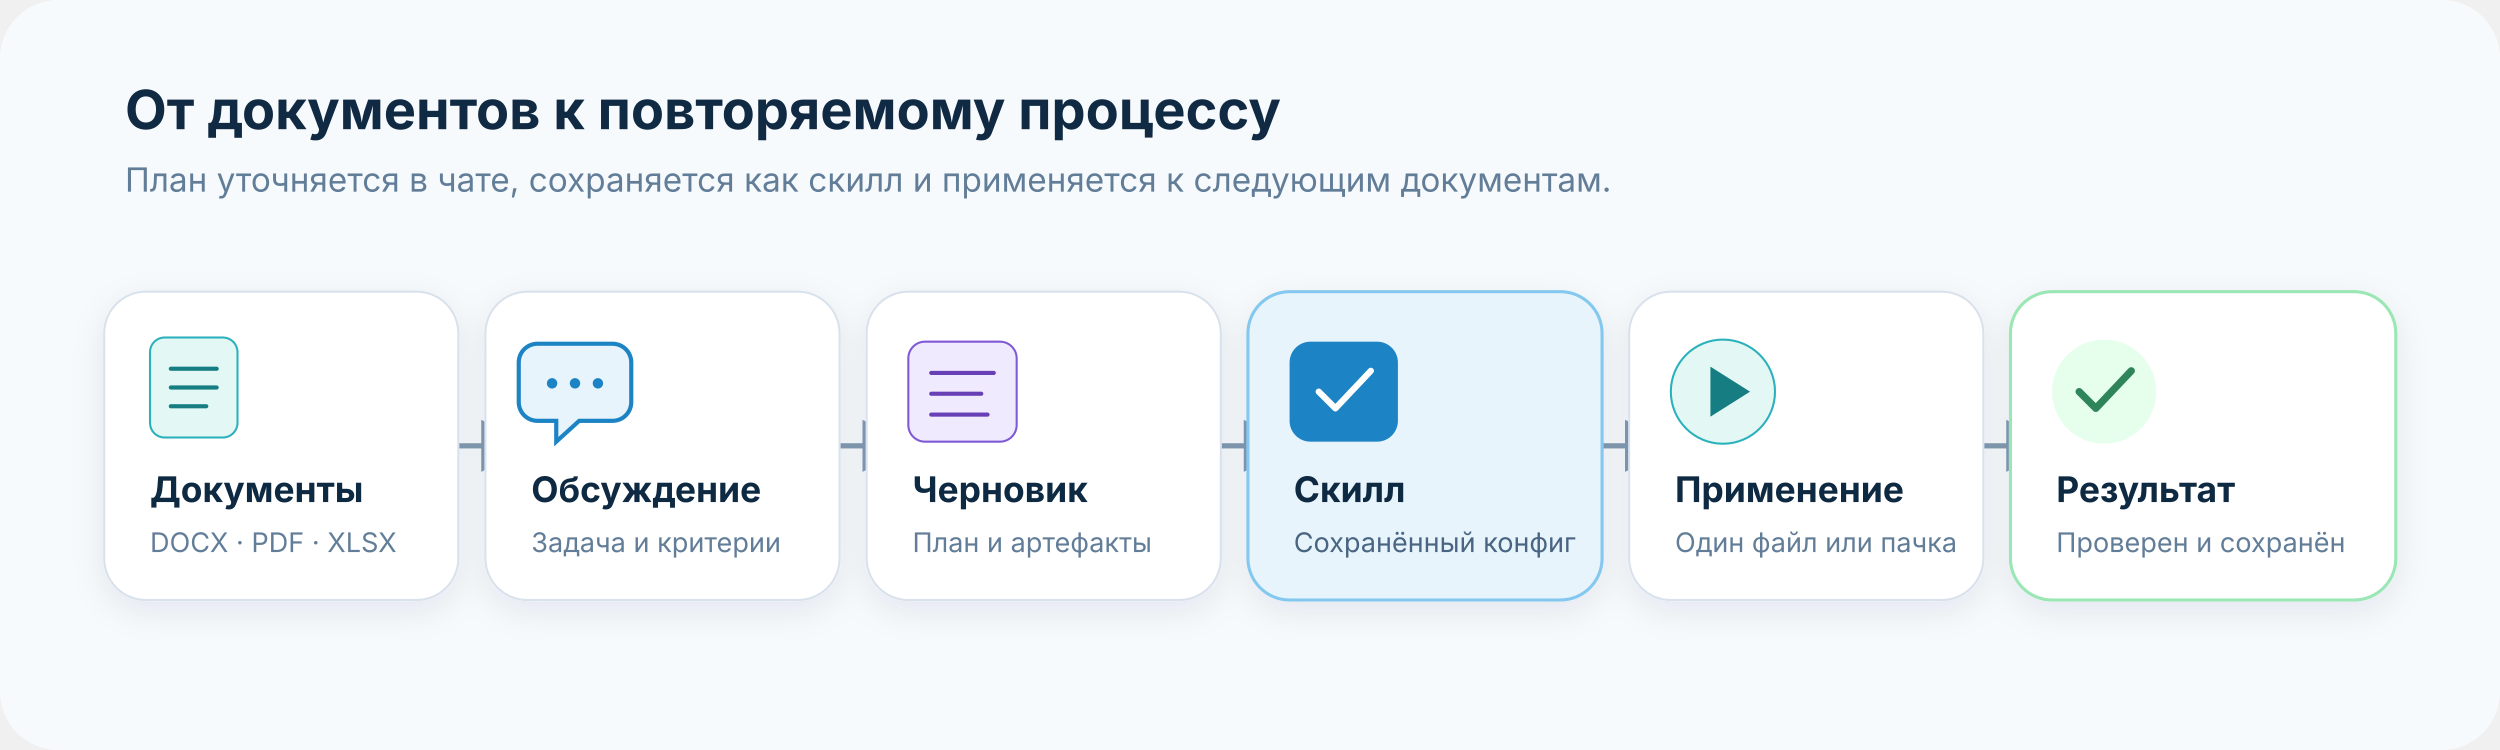
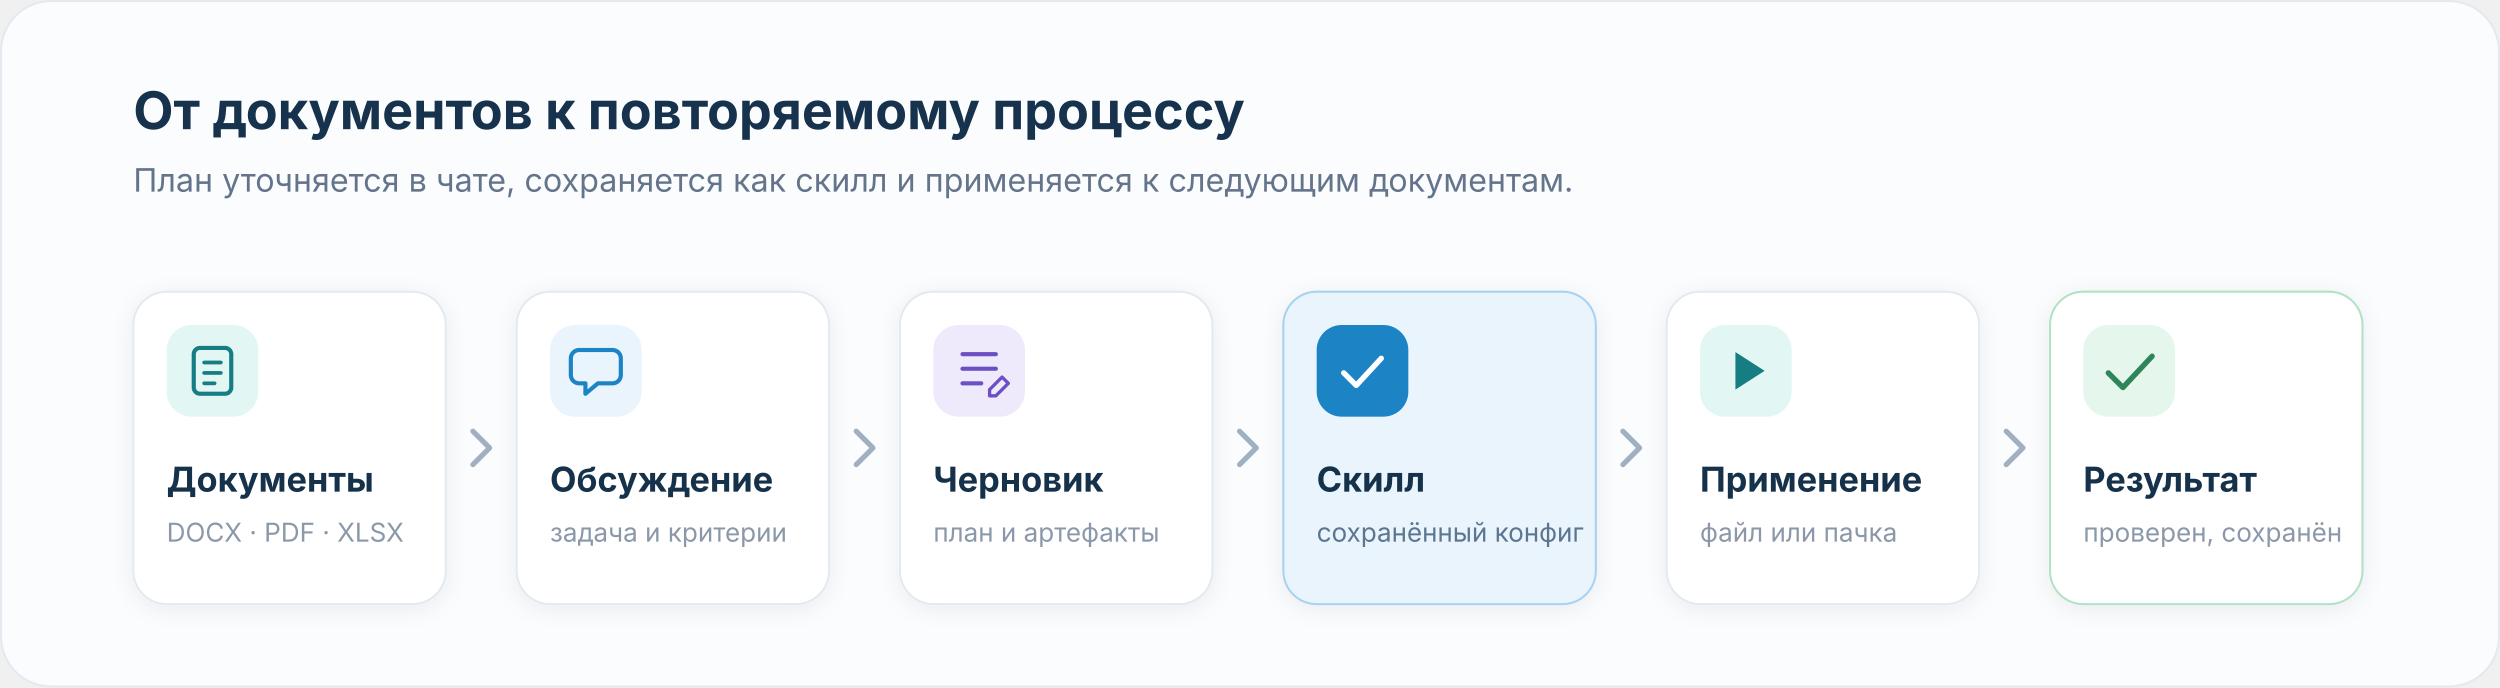
- <svg xmlns="http://www.w3.org/2000/svg" width="1200" height="360" viewBox="0 0 1200 360" role="img" aria-labelledby="title desc">
+ <svg xmlns="http://www.w3.org/2000/svg" width="1200" height="330" viewBox="0 0 1200 330" role="img" aria-labelledby="wfTitle wfDesc">
  <defs>
-     <marker id="arrow" markerWidth="10" markerHeight="10" refX="8" refY="5" orient="auto">
-       <path d="M0 0L10 5L0 10Z" fill="#829ab1" />
-     </marker>
-     <filter id="shadow" x="-10%" y="-20%" width="120%" height="150%">
-       <feDropShadow dx="0" dy="5" stdDeviation="8" flood-color="#102a43" flood-opacity=".08" />
+     <filter id="wfShadow" x="-20%" y="-40%" width="140%" height="200%">
+       <feDropShadow dx="0" dy="2" stdDeviation="5" flood-color="#0f2b46" flood-opacity="0.07" />
    </filter>
  </defs>
-   <rect width="1200" height="360" rx="28" fill="#f7fafc" />
-   <text x="60" y="62" fill="#102a43" font-family="Inter, -apple-system, BlinkMacSystemFont, 'Segoe UI', sans-serif" font-size="26" font-weight="650">От документов к повторяемому процессу</text>
-   <text x="60" y="92" fill="#627d98" font-family="Inter, -apple-system, BlinkMacSystemFont, 'Segoe UI', sans-serif" font-size="16">План уточняется в чате, сохраняется как скилл и применяется к следующим документам.</text>
-   <g fill="none" stroke="#829ab1" stroke-width="2.5" marker-end="url(#arrow)">
-     <path d="M220 214H251" />
-     <path d="M403 214H434" />
-     <path d="M586 214H617" />
-     <path d="M769 214H800" />
-     <path d="M952 214H983" />
-   </g>
-   <g filter="url(#shadow)" font-family="Inter, -apple-system, BlinkMacSystemFont, 'Segoe UI', sans-serif">
-     <g transform="translate(50 140)">
-       <rect width="170" height="148" rx="20" fill="#ffffff" stroke="#d9e2ec" />
-       <rect x="22" y="22" width="42" height="48" rx="7" fill="#e3f8f4" stroke="#2cb1bc" />
-       <path d="M32 37H54M32 46H54M32 55H49" stroke="#147d83" stroke-width="2" stroke-linecap="round" />
-       <text x="22" y="101" fill="#102a43" font-size="17" font-weight="650">Документы</text>
-       <text x="22" y="125" fill="#627d98" font-size="13">DOCX · PDF · XLSX</text>
+   <rect x="0.5" y="0.5" width="1199" height="329" rx="24" fill="#fbfcfe" stroke="#e4e9f0" />
+   <g font-family="Inter, -apple-system, 'Segoe UI', sans-serif">
+     <text x="64" y="62" fill="#16324c" font-size="25" font-weight="650">От документов к повторяемому процессу</text>
+     <text x="64" y="92" fill="#64748b" font-size="15.5">План уточняется в чате, сохраняется как скилл и применяется к следующим документам.</text>
+     <g stroke="#9fb0c1" stroke-width="2.5" fill="none" stroke-linecap="round" stroke-linejoin="round">
+       <path d="M227 207L235 215L227 223" />
+       <path d="M411 207L419 215L411 223" />
+       <path d="M595 207L603 215L595 223" />
+       <path d="M779 207L787 215L779 223" />
+       <path d="M963 207L971 215L963 223" />
    </g>
-     <g transform="translate(233 140)">
-       <rect width="170" height="148" rx="20" fill="#ffffff" stroke="#d9e2ec" />
-       <path d="M25 25H61C66 25 70 29 70 34V53C70 58 66 62 61 62H45L34 72V62H25C20 62 16 58 16 53V34C16 29 20 25 25 25Z" fill="#e8f4fc" stroke="#1d83c4" stroke-width="2" />
-       <circle cx="32" cy="44" r="2.5" fill="#1d83c4" />
-       <circle cx="43" cy="44" r="2.5" fill="#1d83c4" />
-       <circle cx="54" cy="44" r="2.5" fill="#1d83c4" />
-       <text x="22" y="101" fill="#102a43" font-size="17" font-weight="650">Обсуждение</text>
-       <text x="22" y="125" fill="#627d98" font-size="13">Задача и критерии</text>
-     </g>
-     <g transform="translate(416 140)">
-       <rect width="170" height="148" rx="20" fill="#ffffff" stroke="#d9e2ec" />
-       <rect x="20" y="24" width="52" height="48" rx="8" fill="#f0eaff" stroke="#805ad5" />
-       <path d="M31 39H61M31 49H55M31 59H58" stroke="#6741b6" stroke-width="2" stroke-linecap="round" />
-       <text x="22" y="101" fill="#102a43" font-size="17" font-weight="650">Черновик</text>
-       <text x="22" y="125" fill="#627d98" font-size="13">План и артефакты</text>
-     </g>
-     <g transform="translate(599 140)">
-       <rect width="170" height="148" rx="20" fill="#e8f4fc" stroke="#85c8ef" stroke-width="1.5" />
-       <rect x="20" y="24" width="52" height="48" rx="10" fill="#1d83c4" />
-       <path d="M34 48L42 56L59 38" fill="none" stroke="#ffffff" stroke-width="3" stroke-linecap="round" stroke-linejoin="round" />
-       <text x="22" y="101" fill="#102a43" font-size="17" font-weight="700">Скилл</text>
-       <text x="22" y="125" fill="#486581" font-size="13">Сохранённый конфиг</text>
-     </g>
-     <g transform="translate(782 140)">
-       <rect width="170" height="148" rx="20" fill="#ffffff" stroke="#d9e2ec" />
-       <circle cx="45" cy="48" r="25" fill="#e3f8f4" stroke="#2cb1bc" />
-       <path d="M39 36L58 48L39 60Z" fill="#147d83" />
-       <text x="22" y="101" fill="#102a43" font-size="17" font-weight="650">Применение</text>
-       <text x="22" y="125" fill="#627d98" font-size="13">Один файл или пачка</text>
-     </g>
-     <g transform="translate(965 140)">
-       <rect width="185" height="148" rx="20" fill="#ffffff" stroke="#9ae6b4" stroke-width="1.5" />
-       <circle cx="45" cy="48" r="25" fill="#e6ffed" />
-       <path d="M33 48L41 56L58 38" fill="none" stroke="#2f855a" stroke-width="3.5" stroke-linecap="round" stroke-linejoin="round" />
-       <text x="22" y="101" fill="#102a43" font-size="17" font-weight="650">Результат</text>
-       <text x="22" y="125" fill="#627d98" font-size="13">Проверен и сохранён</text>
+     <g filter="url(#wfShadow)">
+       <g transform="translate(64 140)">
+         <rect width="150" height="150" rx="16" fill="#ffffff" stroke="#e4e9f0" />
+         <rect x="16" y="16" width="44" height="44" rx="12" fill="#e2f6f4" />
+         <rect x="29" y="27" width="18" height="22" rx="3" fill="none" stroke="#147d83" stroke-width="2" />
+         <path d="M34 34H42M34 39H42M34 44H39" stroke="#147d83" stroke-width="1.8" stroke-linecap="round" />
+         <text x="16" y="96" fill="#16324c" font-size="16.5" font-weight="650">Документы</text>
+         <text x="16" y="120" fill="#8b98a9" font-size="12.5">DOCX · PDF · XLSX</text>
+       </g>
+       <g transform="translate(248 140)">
+         <rect width="150" height="150" rx="16" fill="#ffffff" stroke="#e4e9f0" />
+         <rect x="16" y="16" width="44" height="44" rx="12" fill="#eaf4fc" />
+         <path d="M30 28h16c2.2 0 4 1.8 4 4v8c0 2.2-1.8 4-4 4h-7l-6 5v-5h-3c-2.2 0-4-1.8-4-4v-8c0-2.2 1.8-4 4-4z" fill="none" stroke="#1d83c4" stroke-width="2" stroke-linejoin="round" />
+         <text x="16" y="96" fill="#16324c" font-size="16.5" font-weight="650">Обсуждение</text>
+         <text x="16" y="120" fill="#8b98a9" font-size="12.5">задача и критерии</text>
+       </g>
+       <g transform="translate(432 140)">
+         <rect width="150" height="150" rx="16" fill="#ffffff" stroke="#e4e9f0" />
+         <rect x="16" y="16" width="44" height="44" rx="12" fill="#efeafb" />
+         <path d="M30 30H46M30 37H46M30 44H39" stroke="#6d4fc4" stroke-width="2" stroke-linecap="round" />
+         <path d="M43 47l6-6 3 3-6 6h-3z" fill="none" stroke="#6d4fc4" stroke-width="1.6" stroke-linejoin="round" />
+         <text x="16" y="96" fill="#16324c" font-size="16.5" font-weight="650">Черновик</text>
+         <text x="16" y="120" fill="#8b98a9" font-size="12.5">план и артефакты</text>
+       </g>
+       <g transform="translate(616 140)">
+         <rect width="150" height="150" rx="16" fill="#eaf4fc" stroke="#a8d2ee" />
+         <rect x="16" y="16" width="44" height="44" rx="12" fill="#1d83c4" />
+         <path d="M29 39l6 6 12-13" fill="none" stroke="#ffffff" stroke-width="2.6" stroke-linecap="round" stroke-linejoin="round" />
+         <text x="16" y="96" fill="#16324c" font-size="16.5" font-weight="700">Скилл</text>
+         <text x="16" y="120" fill="#5b7590" font-size="12.5">сохранённый конфиг</text>
+       </g>
+       <g transform="translate(800 140)">
+         <rect width="150" height="150" rx="16" fill="#ffffff" stroke="#e4e9f0" />
+         <rect x="16" y="16" width="44" height="44" rx="12" fill="#e2f6f4" />
+         <path d="M33 29l14 9-14 9z" fill="#147d83" />
+         <text x="16" y="96" fill="#16324c" font-size="16.5" font-weight="650">Применение</text>
+         <text x="16" y="120" fill="#8b98a9" font-size="12.5">файл или пачка</text>
+       </g>
+       <g transform="translate(984 140)">
+         <rect width="150" height="150" rx="16" fill="#ffffff" stroke="#b2e2c5" />
+         <rect x="16" y="16" width="44" height="44" rx="12" fill="#e5f6ec" />
+         <path d="M28 39l7 7 14-15" fill="none" stroke="#2f855a" stroke-width="2.6" stroke-linecap="round" stroke-linejoin="round" />
+         <text x="16" y="96" fill="#16324c" font-size="16.5" font-weight="650">Результат</text>
+         <text x="16" y="120" fill="#8b98a9" font-size="12.5">проверен, сохранён</text>
+       </g>
    </g>
  </g>
</svg>
